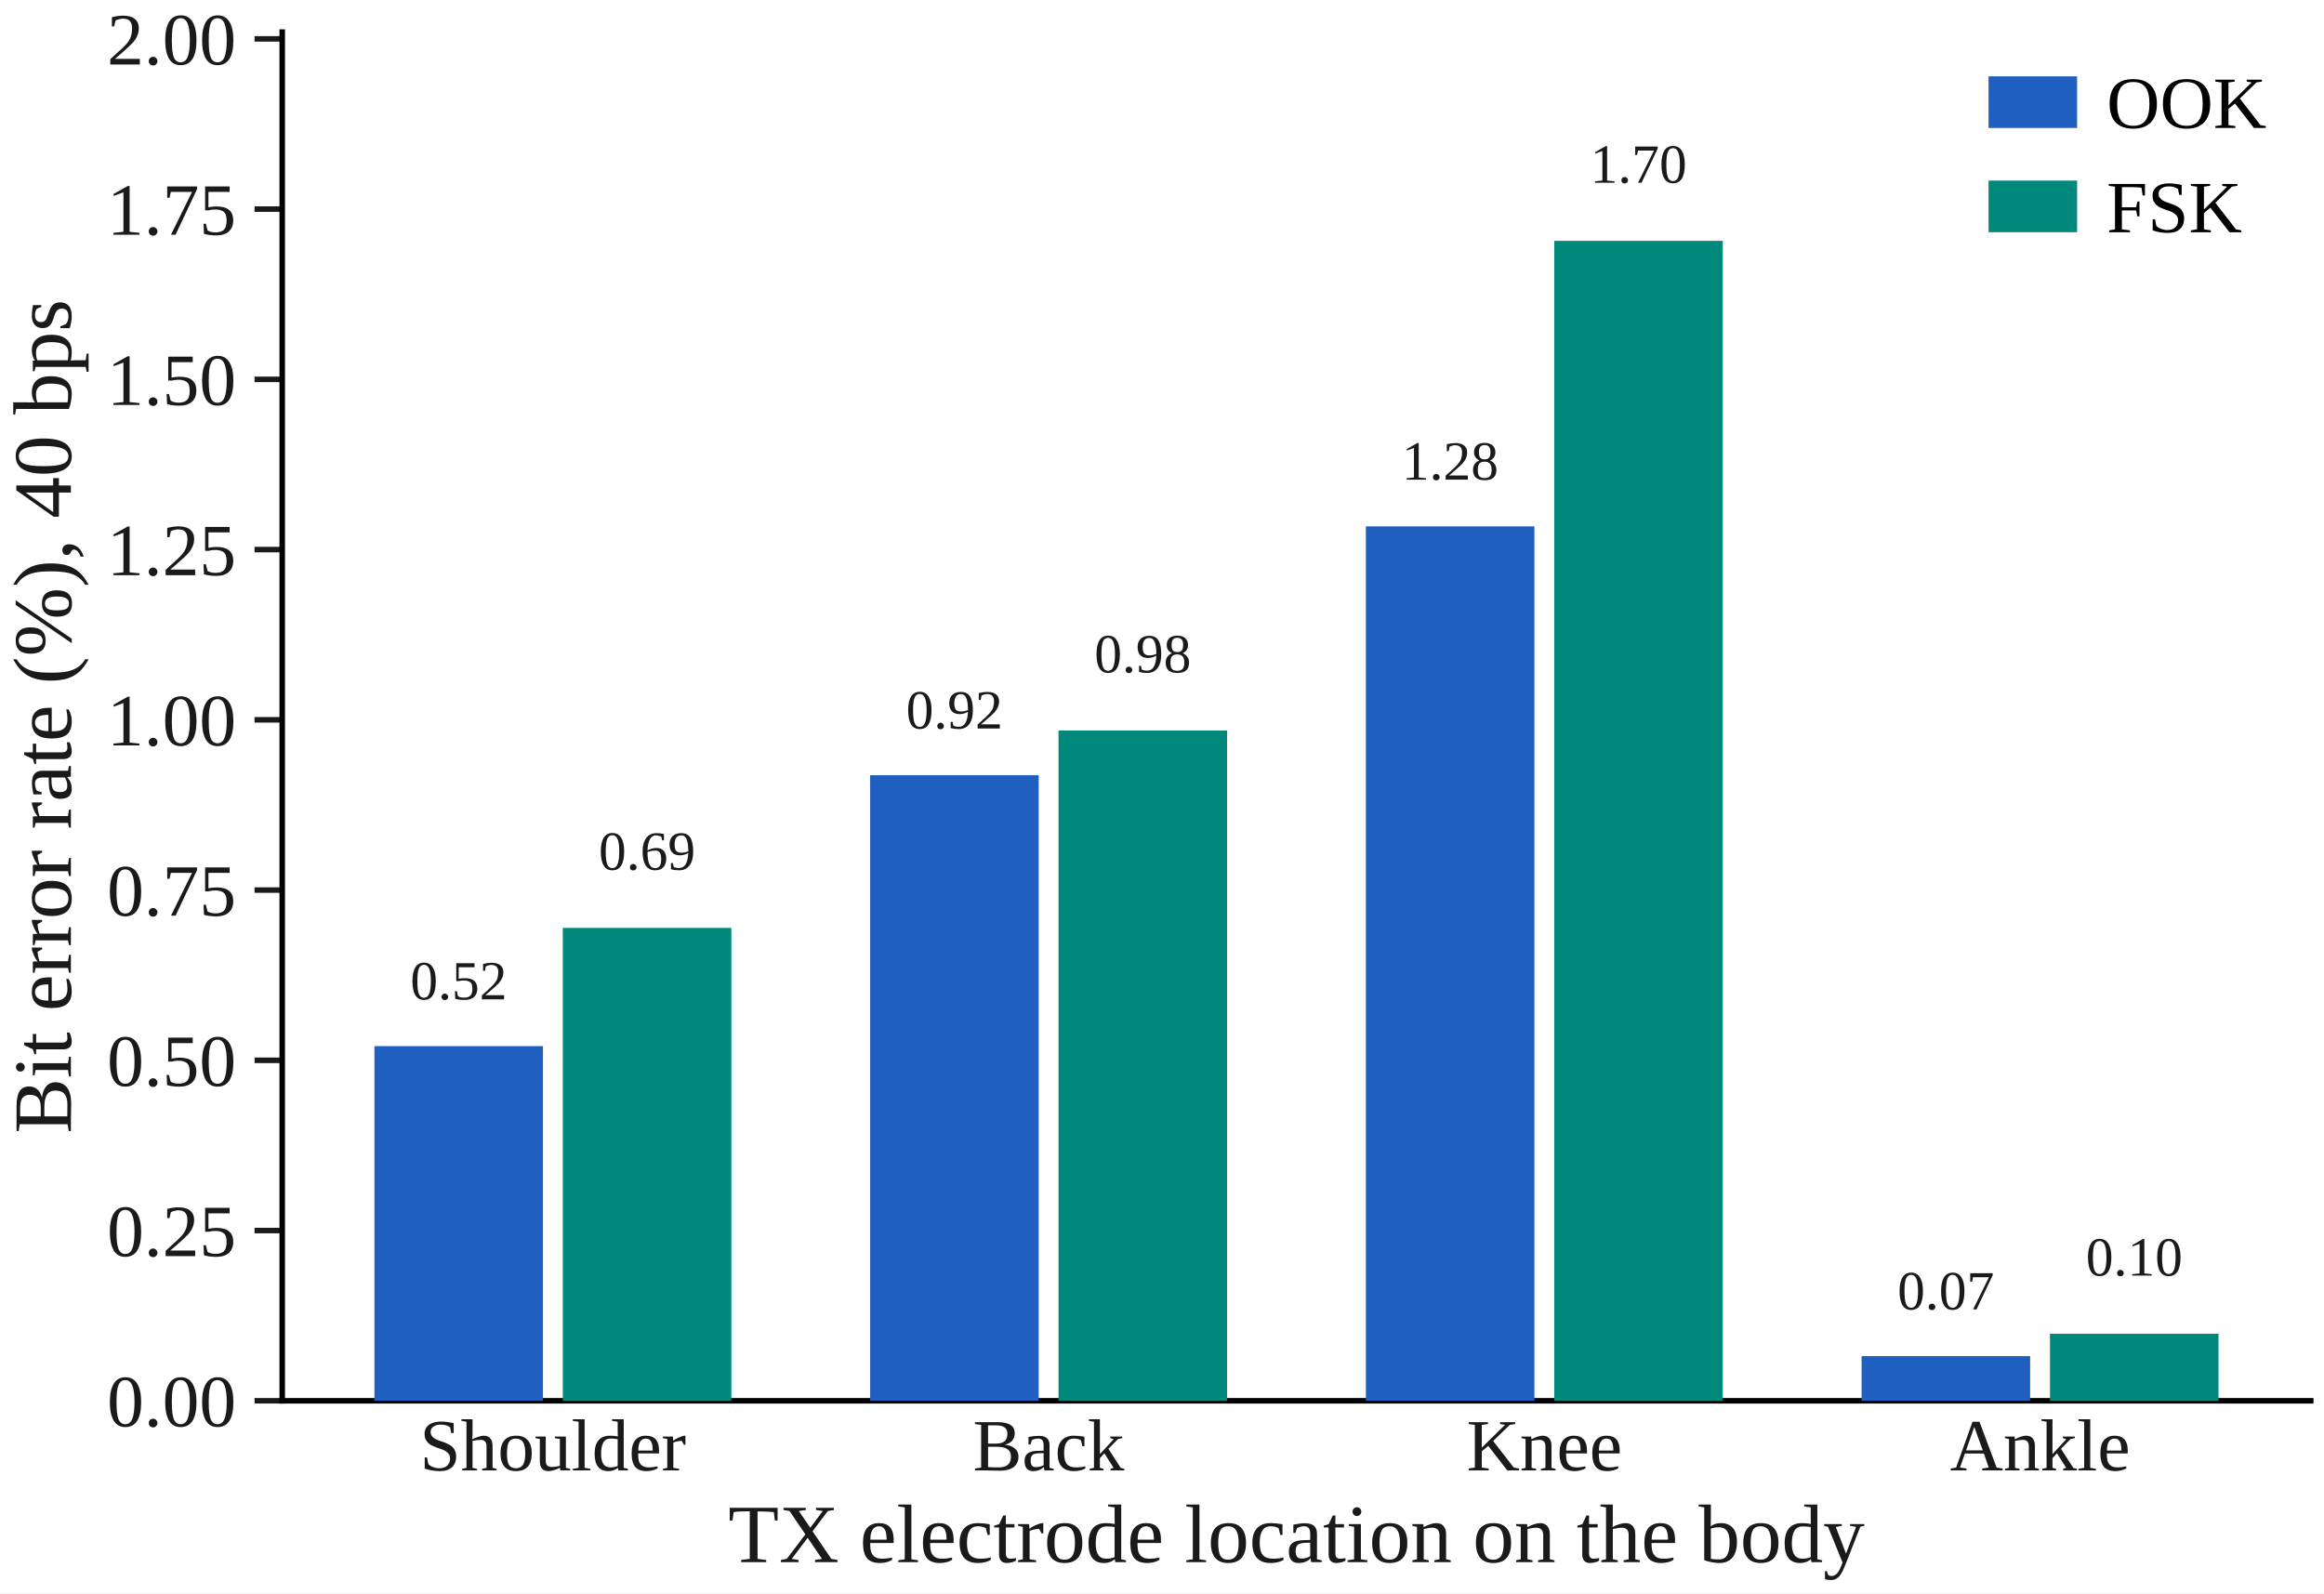
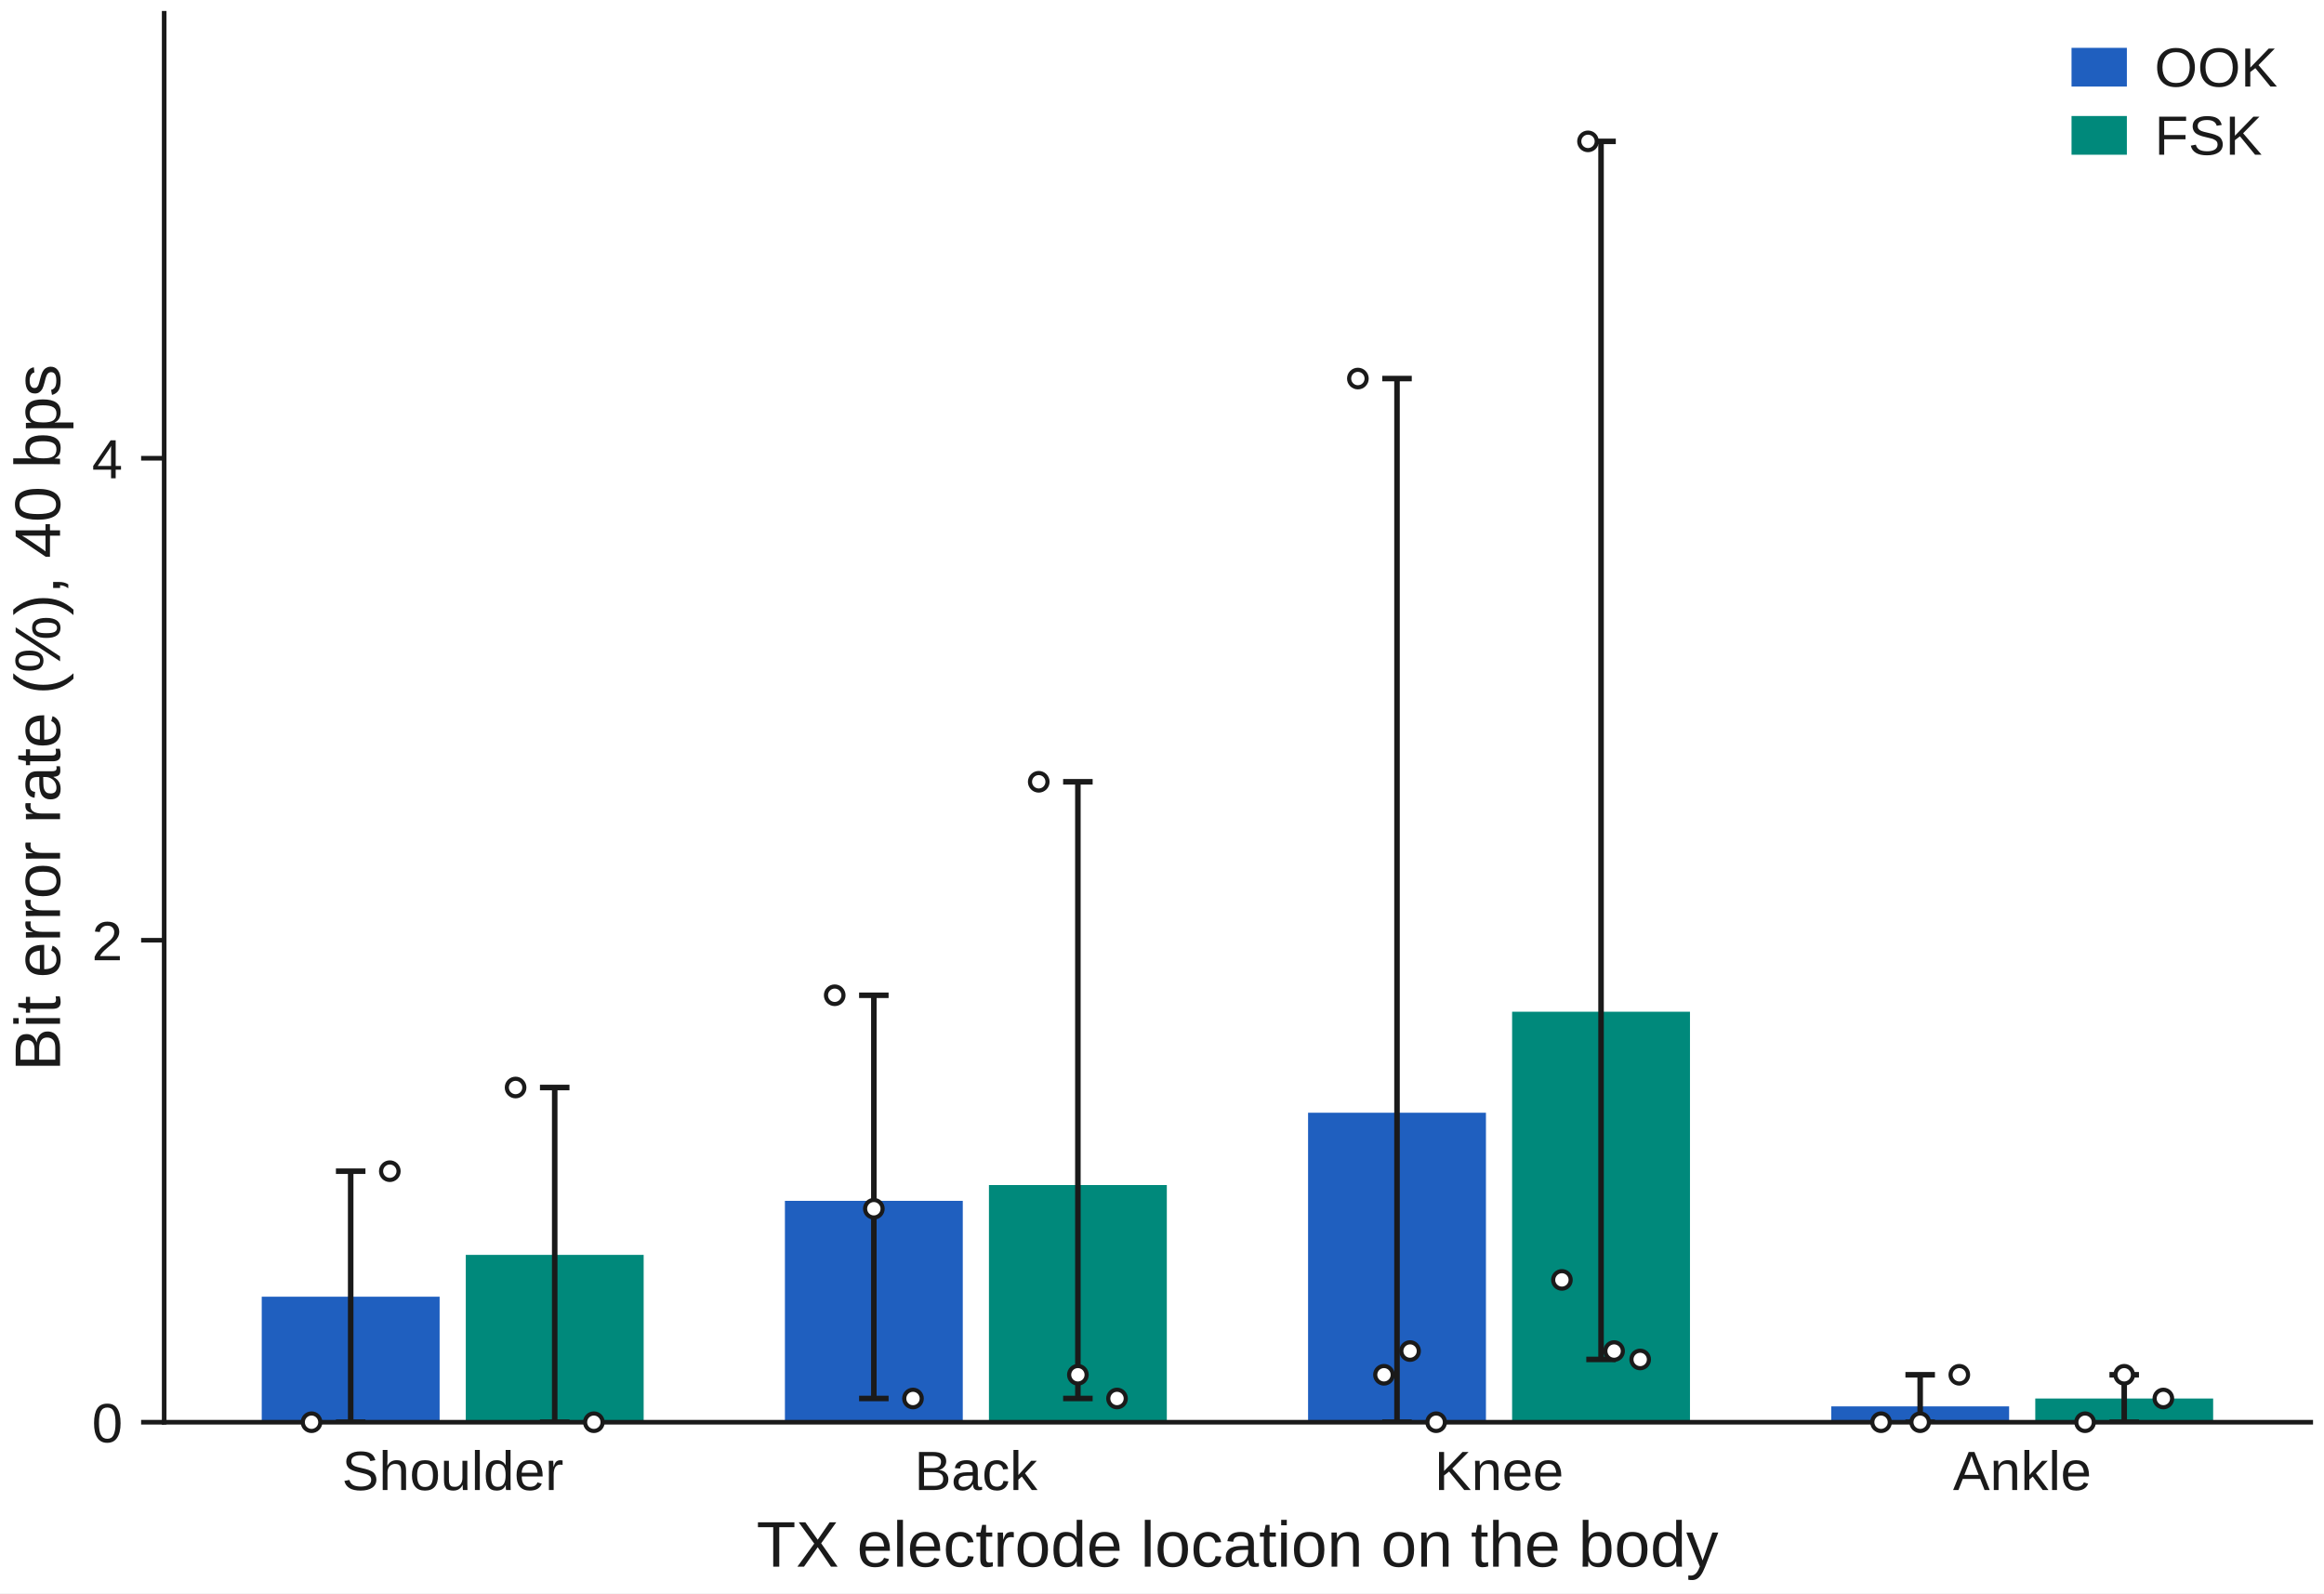
<svg xmlns="http://www.w3.org/2000/svg" xmlns:xlink="http://www.w3.org/1999/xlink" width="252pt" height="172.8pt" viewBox="0 0 252 172.8" version="1.1">
  <defs>
    <style type="text/css">*{stroke-linejoin: round; stroke-linecap: butt}</style>
  </defs>
  <g id="figure_1">
    <g id="patch_1">
      <path d="M 0 172.8  L 252 172.8  L 252 0  L 0 0  z " style="fill: #ffffff" />
    </g>
    <g id="axes_1">
      <g id="patch_2">
-         <path d="M 30.602 151.918  L 250.56 151.918  L 250.56 3.48  L 30.602 3.48  z " style="fill: #ffffff" />
+         <path d="M 17.802 154.242  L 250.56 154.242  L 250.56 1.44  L 17.802 1.44  z " style="fill: #ffffff" />
      </g>
      <g id="matplotlib.axis_1">
        <g id="xtick_1">
          <g id="line2d_1" />
          <g id="text_1">
-             <text style="font-size: 8px; font-family: 'Times New Roman', 'Liberation Serif', 'Nimbus Roman', 'DejaVu Serif', serif; text-anchor: middle; fill: #1a1a1a" x="59.951" y="159.469" transform="rotate(-0 59.95113 159.4691)">Shoulder</text>
+             <text style="font-size: 6px; font-family: 'Arial', 'Helvetica', 'Liberation Sans', 'Nimbus Sans', 'DejaVu Sans', sans-serif; text-anchor: middle; fill: #1a1a1a" x="49.088" y="161.59" transform="rotate(-0 49.08779 161.5897)">Shoulder</text>
          </g>
        </g>
        <g id="xtick_2">
          <g id="line2d_2" />
          <g id="text_2">
-             <text style="font-size: 8px; font-family: 'Times New Roman', 'Liberation Serif', 'Nimbus Roman', 'DejaVu Serif', serif; text-anchor: middle; fill: #1a1a1a" x="113.704" y="159.469" transform="rotate(-0 113.7043 159.4691)">Back</text>
+             <text style="font-size: 6px; font-family: 'Arial', 'Helvetica', 'Liberation Sans', 'Nimbus Sans', 'DejaVu Sans', sans-serif; text-anchor: middle; fill: #1a1a1a" x="105.817" y="161.59" transform="rotate(-0 105.8166 161.5897)">Back</text>
          </g>
        </g>
        <g id="xtick_3">
          <g id="line2d_3" />
          <g id="text_3">
-             <text style="font-size: 8px; font-family: 'Times New Roman', 'Liberation Serif', 'Nimbus Roman', 'DejaVu Serif', serif; text-anchor: middle; fill: #1a1a1a" x="167.458" y="159.469" transform="rotate(-0 167.4575 159.4691)">Knee</text>
+             <text style="font-size: 6px; font-family: 'Arial', 'Helvetica', 'Liberation Sans', 'Nimbus Sans', 'DejaVu Sans', sans-serif; text-anchor: middle; fill: #1a1a1a" x="162.545" y="161.59" transform="rotate(-0 162.5453 161.5897)">Knee</text>
          </g>
        </g>
        <g id="xtick_4">
          <g id="line2d_4" />
          <g id="text_4">
-             <text style="font-size: 8px; font-family: 'Times New Roman', 'Liberation Serif', 'Nimbus Roman', 'DejaVu Serif', serif; text-anchor: middle; fill: #1a1a1a" x="221.211" y="159.469" transform="rotate(-0 221.2107 159.4691)">Ankle</text>
+             <text style="font-size: 6px; font-family: 'Arial', 'Helvetica', 'Liberation Sans', 'Nimbus Sans', 'DejaVu Sans', sans-serif; text-anchor: middle; fill: #1a1a1a" x="219.274" y="161.59" transform="rotate(-0 219.2741 161.5897)">Ankle</text>
          </g>
        </g>
        <g id="text_5">
-           <text style="font-size: 9px; font-family: 'Times New Roman', 'Liberation Serif', 'Nimbus Roman', 'DejaVu Serif', serif; text-anchor: middle; fill: #1a1a1a" x="140.581" y="169.418" transform="rotate(-0 140.5809 169.418)">TX electrode location on the body</text>
+           <text style="font-size: 7px; font-family: 'Arial', 'Helvetica', 'Liberation Sans', 'Nimbus Sans', 'DejaVu Sans', sans-serif; text-anchor: middle; fill: #1a1a1a" x="134.181" y="169.907" transform="rotate(-0 134.1809 169.9075)">TX electrode location on the body</text>
        </g>
      </g>
      <g id="matplotlib.axis_2">
        <g id="ytick_1">
          <g id="line2d_5">
            <defs>
-               <path id="ma539e9a27d" d="M 0 0  L -3 0  " style="stroke: #1a1a1a; stroke-width: 0.6" />
+               <path id="m7cdb17a7f7" d="M 0 0  L -2.5 0  " style="stroke: #1a1a1a; stroke-width: 0.5" />
            </defs>
            <g>
-               <use xlink:href="#ma539e9a27d" x="30.602" y="151.918" style="fill: #1a1a1a; stroke: #1a1a1a; stroke-width: 0.6" />
+               <use xlink:href="#m7cdb17a7f7" x="17.802" y="154.242" style="fill: #1a1a1a; stroke: #1a1a1a; stroke-width: 0.5" />
            </g>
          </g>
          <g id="text_6">
-             <text style="font-size: 8px; font-family: 'Times New Roman', 'Liberation Serif', 'Nimbus Roman', 'DejaVu Serif', serif; text-anchor: end; fill: #1a1a1a" x="25.602" y="154.693" transform="rotate(-0 25.60187 154.6934)">0.00</text>
+             <text style="font-size: 6px; font-family: 'Arial', 'Helvetica', 'Liberation Sans', 'Nimbus Sans', 'DejaVu Sans', sans-serif; text-anchor: end; fill: #1a1a1a" x="13.302" y="156.416" transform="rotate(-0 13.30188 156.4156)">0</text>
          </g>
        </g>
        <g id="ytick_2">
          <g id="line2d_6">
            <g>
-               <use xlink:href="#ma539e9a27d" x="30.602" y="133.455" style="fill: #1a1a1a; stroke: #1a1a1a; stroke-width: 0.6" />
+               <use xlink:href="#m7cdb17a7f7" x="17.802" y="101.97" style="fill: #1a1a1a; stroke: #1a1a1a; stroke-width: 0.5" />
            </g>
          </g>
          <g id="text_7">
-             <text style="font-size: 8px; font-family: 'Times New Roman', 'Liberation Serif', 'Nimbus Roman', 'DejaVu Serif', serif; text-anchor: end; fill: #1a1a1a" x="25.602" y="136.231" transform="rotate(-0 25.60187 136.2307)">0.25</text>
+             <text style="font-size: 6px; font-family: 'Arial', 'Helvetica', 'Liberation Sans', 'Nimbus Sans', 'DejaVu Sans', sans-serif; text-anchor: end; fill: #1a1a1a" x="13.302" y="104.144" transform="rotate(-0 13.30188 104.1441)">2</text>
          </g>
        </g>
        <g id="ytick_3">
          <g id="line2d_7">
            <g>
-               <use xlink:href="#ma539e9a27d" x="30.602" y="114.992" style="fill: #1a1a1a; stroke: #1a1a1a; stroke-width: 0.6" />
+               <use xlink:href="#m7cdb17a7f7" x="17.802" y="49.699" style="fill: #1a1a1a; stroke: #1a1a1a; stroke-width: 0.5" />
            </g>
          </g>
          <g id="text_8">
-             <text style="font-size: 8px; font-family: 'Times New Roman', 'Liberation Serif', 'Nimbus Roman', 'DejaVu Serif', serif; text-anchor: end; fill: #1a1a1a" x="25.602" y="117.768" transform="rotate(-0 25.60187 117.7679)">0.50</text>
-           </g>
-         </g>
-         <g id="ytick_4">
-           <g id="line2d_8">
-             <g>
-               <use xlink:href="#ma539e9a27d" x="30.602" y="96.529" style="fill: #1a1a1a; stroke: #1a1a1a; stroke-width: 0.6" />
-             </g>
-           </g>
-           <g id="text_9">
-             <text style="font-size: 8px; font-family: 'Times New Roman', 'Liberation Serif', 'Nimbus Roman', 'DejaVu Serif', serif; text-anchor: end; fill: #1a1a1a" x="25.602" y="99.305" transform="rotate(-0 25.60187 99.30512)">0.75</text>
-           </g>
-         </g>
-         <g id="ytick_5">
-           <g id="line2d_9">
-             <g>
-               <use xlink:href="#ma539e9a27d" x="30.602" y="78.067" style="fill: #1a1a1a; stroke: #1a1a1a; stroke-width: 0.6" />
-             </g>
-           </g>
-           <g id="text_10">
-             <text style="font-size: 8px; font-family: 'Times New Roman', 'Liberation Serif', 'Nimbus Roman', 'DejaVu Serif', serif; text-anchor: end; fill: #1a1a1a" x="25.602" y="80.842" transform="rotate(-0 25.60187 80.84234)">1.00</text>
-           </g>
-         </g>
-         <g id="ytick_6">
-           <g id="line2d_10">
-             <g>
-               <use xlink:href="#ma539e9a27d" x="30.602" y="59.604" style="fill: #1a1a1a; stroke: #1a1a1a; stroke-width: 0.6" />
-             </g>
-           </g>
-           <g id="text_11">
-             <text style="font-size: 8px; font-family: 'Times New Roman', 'Liberation Serif', 'Nimbus Roman', 'DejaVu Serif', serif; text-anchor: end; fill: #1a1a1a" x="25.602" y="62.38" transform="rotate(-0 25.60187 62.37957)">1.25</text>
-           </g>
-         </g>
-         <g id="ytick_7">
-           <g id="line2d_11">
-             <g>
-               <use xlink:href="#ma539e9a27d" x="30.602" y="41.141" style="fill: #1a1a1a; stroke: #1a1a1a; stroke-width: 0.6" />
-             </g>
-           </g>
-           <g id="text_12">
-             <text style="font-size: 8px; font-family: 'Times New Roman', 'Liberation Serif', 'Nimbus Roman', 'DejaVu Serif', serif; text-anchor: end; fill: #1a1a1a" x="25.602" y="43.917" transform="rotate(-0 25.60187 43.9168)">1.50</text>
-           </g>
-         </g>
-         <g id="ytick_8">
-           <g id="line2d_12">
-             <g>
-               <use xlink:href="#ma539e9a27d" x="30.602" y="22.678" style="fill: #1a1a1a; stroke: #1a1a1a; stroke-width: 0.6" />
-             </g>
-           </g>
-           <g id="text_13">
-             <text style="font-size: 8px; font-family: 'Times New Roman', 'Liberation Serif', 'Nimbus Roman', 'DejaVu Serif', serif; text-anchor: end; fill: #1a1a1a" x="25.602" y="25.454" transform="rotate(-0 25.60187 25.45402)">1.75</text>
-           </g>
-         </g>
-         <g id="ytick_9">
-           <g id="line2d_13">
-             <g>
-               <use xlink:href="#ma539e9a27d" x="30.602" y="4.216" style="fill: #1a1a1a; stroke: #1a1a1a; stroke-width: 0.6" />
-             </g>
-           </g>
-           <g id="text_14">
-             <text style="font-size: 8px; font-family: 'Times New Roman', 'Liberation Serif', 'Nimbus Roman', 'DejaVu Serif', serif; text-anchor: end; fill: #1a1a1a" x="25.602" y="6.991" transform="rotate(-0 25.60187 6.99125)">2.00</text>
-           </g>
-         </g>
-         <g id="text_15">
-           <text style="font-size: 9px; font-family: 'Times New Roman', 'Liberation Serif', 'Nimbus Roman', 'DejaVu Serif', serif; text-anchor: middle; fill: #1a1a1a" x="7.685" y="77.699" transform="rotate(-90 7.685156 77.69901)">Bit error rate (%), 40 bps</text>
+             <text style="font-size: 6px; font-family: 'Arial', 'Helvetica', 'Liberation Sans', 'Nimbus Sans', 'DejaVu Sans', sans-serif; text-anchor: end; fill: #1a1a1a" x="13.302" y="51.873" transform="rotate(-0 13.30188 51.8726)">4</text>
+           </g>
+         </g>
+         <g id="text_9">
+           <text style="font-size: 7px; font-family: 'Arial', 'Helvetica', 'Liberation Sans', 'Nimbus Sans', 'DejaVu Sans', sans-serif; text-anchor: middle; fill: #1a1a1a" x="6.513" y="77.841" transform="rotate(-90 6.512813 77.84078)">Bit error rate (%), 40 bps</text>
        </g>
      </g>
      <g id="patch_3">
-         <path d="M 30.602 151.918  L 30.602 3.48  " style="fill: none; stroke: #000000; stroke-width: 0.6; stroke-linejoin: miter; stroke-linecap: square" />
+         <path d="M 28.382 154.242  L 47.67 154.242  L 47.67 140.629  L 28.382 140.629  z " clip-path="url(#p772301ddfc)" style="fill: #1f5fbf" />
      </g>
      <g id="patch_4">
-         <path d="M 30.602 151.918  L 250.56 151.918  " style="fill: none; stroke: #000000; stroke-width: 0.6; stroke-linejoin: miter; stroke-linecap: square" />
+         <path d="M 85.111 154.242  L 104.398 154.242  L 104.398 130.232  L 85.111 130.232  z " clip-path="url(#p772301ddfc)" style="fill: #1f5fbf" />
      </g>
      <g id="patch_5">
-         <path d="M 40.6 151.918  L 58.876 151.918  L 58.876 113.454  L 40.6 113.454  z " clip-path="url(#p85c07acea1)" style="fill: #1f5fbf" />
+         <path d="M 141.839 154.242  L 161.127 154.242  L 161.127 120.681  L 141.839 120.681  z " clip-path="url(#p772301ddfc)" style="fill: #1f5fbf" />
      </g>
      <g id="patch_6">
-         <path d="M 94.353 151.918  L 112.629 151.918  L 112.629 84.076  L 94.353 84.076  z " clip-path="url(#p85c07acea1)" style="fill: #1f5fbf" />
+         <path d="M 198.568 154.242  L 217.856 154.242  L 217.856 152.527  L 198.568 152.527  z " clip-path="url(#p772301ddfc)" style="fill: #1f5fbf" />
      </g>
      <g id="patch_7">
-         <path d="M 148.106 151.918  L 166.382 151.918  L 166.382 57.088  L 148.106 57.088  z " clip-path="url(#p85c07acea1)" style="fill: #1f5fbf" />
+         <path d="M 50.506 154.242  L 69.794 154.242  L 69.794 136.092  L 50.506 136.092  z " clip-path="url(#p772301ddfc)" style="fill: #00897b" />
      </g>
      <g id="patch_8">
-         <path d="M 201.86 151.918  L 220.136 151.918  L 220.136 147.072  L 201.86 147.072  z " clip-path="url(#p85c07acea1)" style="fill: #1f5fbf" />
-       </g>
-       <g id="text_16">
-         <text style="font-size: 6px; font-family: 'Times New Roman', 'Liberation Serif', 'Nimbus Roman', 'DejaVu Serif', serif; text-anchor: middle; fill: #1a1a1a" x="49.738" y="108.383" transform="rotate(-0 49.73802 108.3827)">0.52</text>
-       </g>
-       <g id="text_17">
-         <text style="font-size: 6px; font-family: 'Times New Roman', 'Liberation Serif', 'Nimbus Roman', 'DejaVu Serif', serif; text-anchor: middle; fill: #1a1a1a" x="103.491" y="79.005" transform="rotate(-0 103.4912 79.0046)">0.92</text>
-       </g>
-       <g id="text_18">
-         <text style="font-size: 6px; font-family: 'Times New Roman', 'Liberation Serif', 'Nimbus Roman', 'DejaVu Serif', serif; text-anchor: middle; fill: #1a1a1a" x="157.244" y="52.017" transform="rotate(-0 157.2444 52.01705)">1.28</text>
-       </g>
-       <g id="text_19">
-         <text style="font-size: 6px; font-family: 'Times New Roman', 'Liberation Serif', 'Nimbus Roman', 'DejaVu Serif', serif; text-anchor: middle; fill: #1a1a1a" x="210.998" y="142.001" transform="rotate(-0 210.9976 142.0009)">0.07</text>
+         <path d="M 107.235 154.242  L 126.523 154.242  L 126.523 128.517  L 107.235 128.517  z " clip-path="url(#p772301ddfc)" style="fill: #00897b" />
      </g>
      <g id="patch_9">
-         <path d="M 61.026 151.918  L 79.302 151.918  L 79.302 100.632  L 61.026 100.632  z " clip-path="url(#p85c07acea1)" style="fill: #00897b" />
+         <path d="M 163.964 154.242  L 183.251 154.242  L 183.251 109.723  L 163.964 109.723  z " clip-path="url(#p772301ddfc)" style="fill: #00897b" />
      </g>
      <g id="patch_10">
-         <path d="M 114.779 151.918  L 133.055 151.918  L 133.055 79.23  L 114.779 79.23  z " clip-path="url(#p85c07acea1)" style="fill: #00897b" />
+         <path d="M 220.692 154.242  L 239.98 154.242  L 239.98 151.669  L 220.692 151.669  z " clip-path="url(#p772301ddfc)" style="fill: #00897b" />
      </g>
      <g id="patch_11">
-         <path d="M 168.533 151.918  L 186.809 151.918  L 186.809 26.123  L 168.533 26.123  z " clip-path="url(#p85c07acea1)" style="fill: #00897b" />
+         <path d="M 17.802 154.242  L 17.802 1.44  " style="fill: none; stroke: #1a1a1a; stroke-width: 0.5; stroke-linejoin: miter; stroke-linecap: square" />
      </g>
      <g id="patch_12">
-         <path d="M 222.286 151.918  L 240.562 151.918  L 240.562 144.649  L 222.286 144.649  z " clip-path="url(#p85c07acea1)" style="fill: #00897b" />
-       </g>
-       <g id="text_20">
-         <text style="font-size: 6px; font-family: 'Times New Roman', 'Liberation Serif', 'Nimbus Roman', 'DejaVu Serif', serif; text-anchor: middle; fill: #1a1a1a" x="70.164" y="94.323" transform="rotate(-0 70.16424 94.32273)">0.69</text>
-       </g>
-       <g id="text_21">
-         <text style="font-size: 6px; font-family: 'Times New Roman', 'Liberation Serif', 'Nimbus Roman', 'DejaVu Serif', serif; text-anchor: middle; fill: #1a1a1a" x="123.917" y="72.92" transform="rotate(-0 123.9174 72.92013)">0.98</text>
-       </g>
-       <g id="text_22">
-         <text style="font-size: 6px; font-family: 'Times New Roman', 'Liberation Serif', 'Nimbus Roman', 'DejaVu Serif', serif; text-anchor: middle; fill: #1a1a1a" x="177.671" y="19.814" transform="rotate(-0 177.6707 19.81364)">1.70</text>
-       </g>
-       <g id="text_23">
-         <text style="font-size: 6px; font-family: 'Times New Roman', 'Liberation Serif', 'Nimbus Roman', 'DejaVu Serif', serif; text-anchor: middle; fill: #1a1a1a" x="231.424" y="138.339" transform="rotate(-0 231.4239 138.3394)">0.10</text>
+         <path d="M 17.802 154.242  L 250.56 154.242  " style="fill: none; stroke: #1a1a1a; stroke-width: 0.5; stroke-linejoin: miter; stroke-linecap: square" />
+       </g>
+       <g id="LineCollection_1">
+         <path d="M 38.026 154.242  L 38.026 127.017  " clip-path="url(#p772301ddfc)" style="fill: none; stroke: #1a1a1a; stroke-width: 0.6" />
+       </g>
+       <g id="line2d_8">
+         <defs>
+           <path id="m784b84703e" d="M 1.6 0  L -1.6 -0  " style="stroke: #1a1a1a; stroke-width: 0.6" />
+         </defs>
+         <g clip-path="url(#p772301ddfc)">
+           <use xlink:href="#m784b84703e" x="38.026" y="154.242" style="fill: #1f77b4; stroke: #1a1a1a; stroke-width: 0.6" />
+         </g>
+       </g>
+       <g id="line2d_9">
+         <g clip-path="url(#p772301ddfc)">
+           <use xlink:href="#m784b84703e" x="38.026" y="127.017" style="fill: #1f77b4; stroke: #1a1a1a; stroke-width: 0.6" />
+         </g>
+       </g>
+       <g id="LineCollection_2">
+         <path d="M 94.754 151.669  L 94.754 107.938  " clip-path="url(#p772301ddfc)" style="fill: none; stroke: #1a1a1a; stroke-width: 0.6" />
+       </g>
+       <g id="line2d_10">
+         <g clip-path="url(#p772301ddfc)">
+           <use xlink:href="#m784b84703e" x="94.754" y="151.669" style="fill: #1f77b4; stroke: #1a1a1a; stroke-width: 0.6" />
+         </g>
+       </g>
+       <g id="line2d_11">
+         <g clip-path="url(#p772301ddfc)">
+           <use xlink:href="#m784b84703e" x="94.754" y="107.938" style="fill: #1f77b4; stroke: #1a1a1a; stroke-width: 0.6" />
+         </g>
+       </g>
+       <g id="LineCollection_3">
+         <path d="M 151.483 154.242  L 151.483 41.055  " clip-path="url(#p772301ddfc)" style="fill: none; stroke: #1a1a1a; stroke-width: 0.6" />
+       </g>
+       <g id="line2d_12">
+         <g clip-path="url(#p772301ddfc)">
+           <use xlink:href="#m784b84703e" x="151.483" y="154.242" style="fill: #1f77b4; stroke: #1a1a1a; stroke-width: 0.6" />
+         </g>
+       </g>
+       <g id="line2d_13">
+         <g clip-path="url(#p772301ddfc)">
+           <use xlink:href="#m784b84703e" x="151.483" y="41.055" style="fill: #1f77b4; stroke: #1a1a1a; stroke-width: 0.6" />
+         </g>
+       </g>
+       <g id="LineCollection_4">
+         <path d="M 208.212 154.242  L 208.212 149.097  " clip-path="url(#p772301ddfc)" style="fill: none; stroke: #1a1a1a; stroke-width: 0.6" />
+       </g>
+       <g id="line2d_14">
+         <g clip-path="url(#p772301ddfc)">
+           <use xlink:href="#m784b84703e" x="208.212" y="154.242" style="fill: #1f77b4; stroke: #1a1a1a; stroke-width: 0.6" />
+         </g>
+       </g>
+       <g id="line2d_15">
+         <g clip-path="url(#p772301ddfc)">
+           <use xlink:href="#m784b84703e" x="208.212" y="149.097" style="fill: #1f77b4; stroke: #1a1a1a; stroke-width: 0.6" />
+         </g>
+       </g>
+       <g id="LineCollection_5">
+         <path d="M 60.15 154.242  L 60.15 117.942  " clip-path="url(#p772301ddfc)" style="fill: none; stroke: #1a1a1a; stroke-width: 0.6" />
+       </g>
+       <g id="line2d_16">
+         <g clip-path="url(#p772301ddfc)">
+           <use xlink:href="#m784b84703e" x="60.15" y="154.242" style="fill: #1f77b4; stroke: #1a1a1a; stroke-width: 0.6" />
+         </g>
+       </g>
+       <g id="line2d_17">
+         <g clip-path="url(#p772301ddfc)">
+           <use xlink:href="#m784b84703e" x="60.15" y="117.942" style="fill: #1f77b4; stroke: #1a1a1a; stroke-width: 0.6" />
+         </g>
+       </g>
+       <g id="LineCollection_6">
+         <path d="M 116.879 151.669  L 116.879 84.786  " clip-path="url(#p772301ddfc)" style="fill: none; stroke: #1a1a1a; stroke-width: 0.6" />
+       </g>
+       <g id="line2d_18">
+         <g clip-path="url(#p772301ddfc)">
+           <use xlink:href="#m784b84703e" x="116.879" y="151.669" style="fill: #1f77b4; stroke: #1a1a1a; stroke-width: 0.6" />
+         </g>
+       </g>
+       <g id="line2d_19">
+         <g clip-path="url(#p772301ddfc)">
+           <use xlink:href="#m784b84703e" x="116.879" y="84.786" style="fill: #1f77b4; stroke: #1a1a1a; stroke-width: 0.6" />
+         </g>
+       </g>
+       <g id="LineCollection_7">
+         <path d="M 173.607 147.435  L 173.607 15.331  " clip-path="url(#p772301ddfc)" style="fill: none; stroke: #1a1a1a; stroke-width: 0.6" />
+       </g>
+       <g id="line2d_20">
+         <g clip-path="url(#p772301ddfc)">
+           <use xlink:href="#m784b84703e" x="173.607" y="147.435" style="fill: #1f77b4; stroke: #1a1a1a; stroke-width: 0.6" />
+         </g>
+       </g>
+       <g id="line2d_21">
+         <g clip-path="url(#p772301ddfc)">
+           <use xlink:href="#m784b84703e" x="173.607" y="15.331" style="fill: #1f77b4; stroke: #1a1a1a; stroke-width: 0.6" />
+         </g>
+       </g>
+       <g id="LineCollection_8">
+         <path d="M 230.336 154.242  L 230.336 149.097  " clip-path="url(#p772301ddfc)" style="fill: none; stroke: #1a1a1a; stroke-width: 0.6" />
+       </g>
+       <g id="line2d_22">
+         <g clip-path="url(#p772301ddfc)">
+           <use xlink:href="#m784b84703e" x="230.336" y="154.242" style="fill: #1f77b4; stroke: #1a1a1a; stroke-width: 0.6" />
+         </g>
+       </g>
+       <g id="line2d_23">
+         <g clip-path="url(#p772301ddfc)">
+           <use xlink:href="#m784b84703e" x="230.336" y="149.097" style="fill: #1f77b4; stroke: #1a1a1a; stroke-width: 0.6" />
+         </g>
+       </g>
+       <g id="line2d_24">
+         <defs>
+           <path id="m6788f9bacd" d="M 0 0.95  C 0.252 0.95 0.494 0.85 0.672 0.672  C 0.85 0.494 0.95 0.252 0.95 0  C 0.95 -0.252 0.85 -0.494 0.672 -0.672  C 0.494 -0.85 0.252 -0.95 0 -0.95  C -0.252 -0.95 -0.494 -0.85 -0.672 -0.672  C -0.85 -0.494 -0.95 -0.252 -0.95 0  C -0.95 0.252 -0.85 0.494 -0.672 0.672  C -0.494 0.85 -0.252 0.95 0 0.95  z " style="stroke: #1a1a1a; stroke-width: 0.45" />
+         </defs>
+         <g>
+           <use xlink:href="#m6788f9bacd" x="33.782" y="154.242" style="fill: #ffffff; stroke: #1a1a1a; stroke-width: 0.45" />
+           <use xlink:href="#m6788f9bacd" x="42.269" y="127.017" style="fill: #ffffff; stroke: #1a1a1a; stroke-width: 0.45" />
+         </g>
+       </g>
+       <g id="line2d_25">
+         <g>
+           <use xlink:href="#m6788f9bacd" x="90.511" y="107.938" style="fill: #ffffff; stroke: #1a1a1a; stroke-width: 0.45" />
+           <use xlink:href="#m6788f9bacd" x="94.754" y="131.09" style="fill: #ffffff; stroke: #1a1a1a; stroke-width: 0.45" />
+           <use xlink:href="#m6788f9bacd" x="98.998" y="151.669" style="fill: #ffffff; stroke: #1a1a1a; stroke-width: 0.45" />
+         </g>
+       </g>
+       <g id="line2d_26">
+         <g>
+           <use xlink:href="#m6788f9bacd" x="147.24" y="41.055" style="fill: #ffffff; stroke: #1a1a1a; stroke-width: 0.45" />
+           <use xlink:href="#m6788f9bacd" x="150.069" y="149.097" style="fill: #ffffff; stroke: #1a1a1a; stroke-width: 0.45" />
+           <use xlink:href="#m6788f9bacd" x="152.898" y="146.524" style="fill: #ffffff; stroke: #1a1a1a; stroke-width: 0.45" />
+           <use xlink:href="#m6788f9bacd" x="155.727" y="154.242" style="fill: #ffffff; stroke: #1a1a1a; stroke-width: 0.45" />
+         </g>
+       </g>
+       <g id="line2d_27">
+         <g>
+           <use xlink:href="#m6788f9bacd" x="203.969" y="154.242" style="fill: #ffffff; stroke: #1a1a1a; stroke-width: 0.45" />
+           <use xlink:href="#m6788f9bacd" x="208.212" y="154.242" style="fill: #ffffff; stroke: #1a1a1a; stroke-width: 0.45" />
+           <use xlink:href="#m6788f9bacd" x="212.455" y="149.097" style="fill: #ffffff; stroke: #1a1a1a; stroke-width: 0.45" />
+         </g>
+       </g>
+       <g id="line2d_28">
+         <g>
+           <use xlink:href="#m6788f9bacd" x="55.907" y="117.942" style="fill: #ffffff; stroke: #1a1a1a; stroke-width: 0.45" />
+           <use xlink:href="#m6788f9bacd" x="64.393" y="154.242" style="fill: #ffffff; stroke: #1a1a1a; stroke-width: 0.45" />
+         </g>
+       </g>
+       <g id="line2d_29">
+         <g>
+           <use xlink:href="#m6788f9bacd" x="112.635" y="84.786" style="fill: #ffffff; stroke: #1a1a1a; stroke-width: 0.45" />
+           <use xlink:href="#m6788f9bacd" x="116.879" y="149.097" style="fill: #ffffff; stroke: #1a1a1a; stroke-width: 0.45" />
+           <use xlink:href="#m6788f9bacd" x="121.122" y="151.669" style="fill: #ffffff; stroke: #1a1a1a; stroke-width: 0.45" />
+         </g>
+       </g>
+       <g id="line2d_30">
+         <g>
+           <use xlink:href="#m6788f9bacd" x="169.364" y="138.807" style="fill: #ffffff; stroke: #1a1a1a; stroke-width: 0.45" />
+           <use xlink:href="#m6788f9bacd" x="172.193" y="15.331" style="fill: #ffffff; stroke: #1a1a1a; stroke-width: 0.45" />
+           <use xlink:href="#m6788f9bacd" x="175.022" y="146.524" style="fill: #ffffff; stroke: #1a1a1a; stroke-width: 0.45" />
+           <use xlink:href="#m6788f9bacd" x="177.851" y="147.435" style="fill: #ffffff; stroke: #1a1a1a; stroke-width: 0.45" />
+         </g>
+       </g>
+       <g id="line2d_31">
+         <g>
+           <use xlink:href="#m6788f9bacd" x="226.093" y="154.242" style="fill: #ffffff; stroke: #1a1a1a; stroke-width: 0.45" />
+           <use xlink:href="#m6788f9bacd" x="230.336" y="149.097" style="fill: #ffffff; stroke: #1a1a1a; stroke-width: 0.45" />
+           <use xlink:href="#m6788f9bacd" x="234.58" y="151.669" style="fill: #ffffff; stroke: #1a1a1a; stroke-width: 0.45" />
+         </g>
      </g>
      <g id="legend_1">
        <g id="patch_13">
-           <path d="M 215.627 13.88  L 225.227 13.88  L 225.227 8.28  L 215.627 8.28  z " style="fill: #1f5fbf" />
-         </g>
-         <g id="text_24">
-           <text style="font-size: 8px; font-family: 'Times New Roman', 'Liberation Serif', 'Nimbus Roman', 'DejaVu Serif', serif; text-anchor: start" x="228.428" y="13.88" transform="rotate(-0 228.4275 13.88021)">OOK</text>
+           <path d="M 224.624 9.388  L 230.624 9.388  L 230.624 5.188  L 224.624 5.188  z " style="fill: #1f5fbf" />
+         </g>
+         <g id="text_10">
+           <text style="font-size: 6px; font-family: 'Arial', 'Helvetica', 'Liberation Sans', 'Nimbus Sans', 'DejaVu Sans', sans-serif; text-anchor: start; fill: #1a1a1a" x="233.624" y="9.388" transform="rotate(-0 233.6241 9.388125)">OOK</text>
        </g>
        <g id="patch_14">
-           <path d="M 215.627 25.184  L 225.227 25.184  L 225.227 19.584  L 215.627 19.584  z " style="fill: #00897b" />
-         </g>
-         <g id="text_25">
-           <text style="font-size: 8px; font-family: 'Times New Roman', 'Liberation Serif', 'Nimbus Roman', 'DejaVu Serif', serif; text-anchor: start" x="228.428" y="25.184" transform="rotate(-0 228.4275 25.18396)">FSK</text>
+           <path d="M 224.624 16.781  L 230.624 16.781  L 230.624 12.581  L 224.624 12.581  z " style="fill: #00897b" />
+         </g>
+         <g id="text_11">
+           <text style="font-size: 6px; font-family: 'Arial', 'Helvetica', 'Liberation Sans', 'Nimbus Sans', 'DejaVu Sans', sans-serif; text-anchor: start; fill: #1a1a1a" x="233.624" y="16.781" transform="rotate(-0 233.6241 16.78125)">FSK</text>
        </g>
      </g>
    </g>
  </g>
  <defs>
-     <clipPath id="p85c07acea1">
-       <rect x="30.602" y="3.48" width="219.958" height="148.438" />
+     <clipPath id="p772301ddfc">
+       <rect x="17.802" y="1.44" width="232.758" height="152.802" />
    </clipPath>
  </defs>
</svg>
